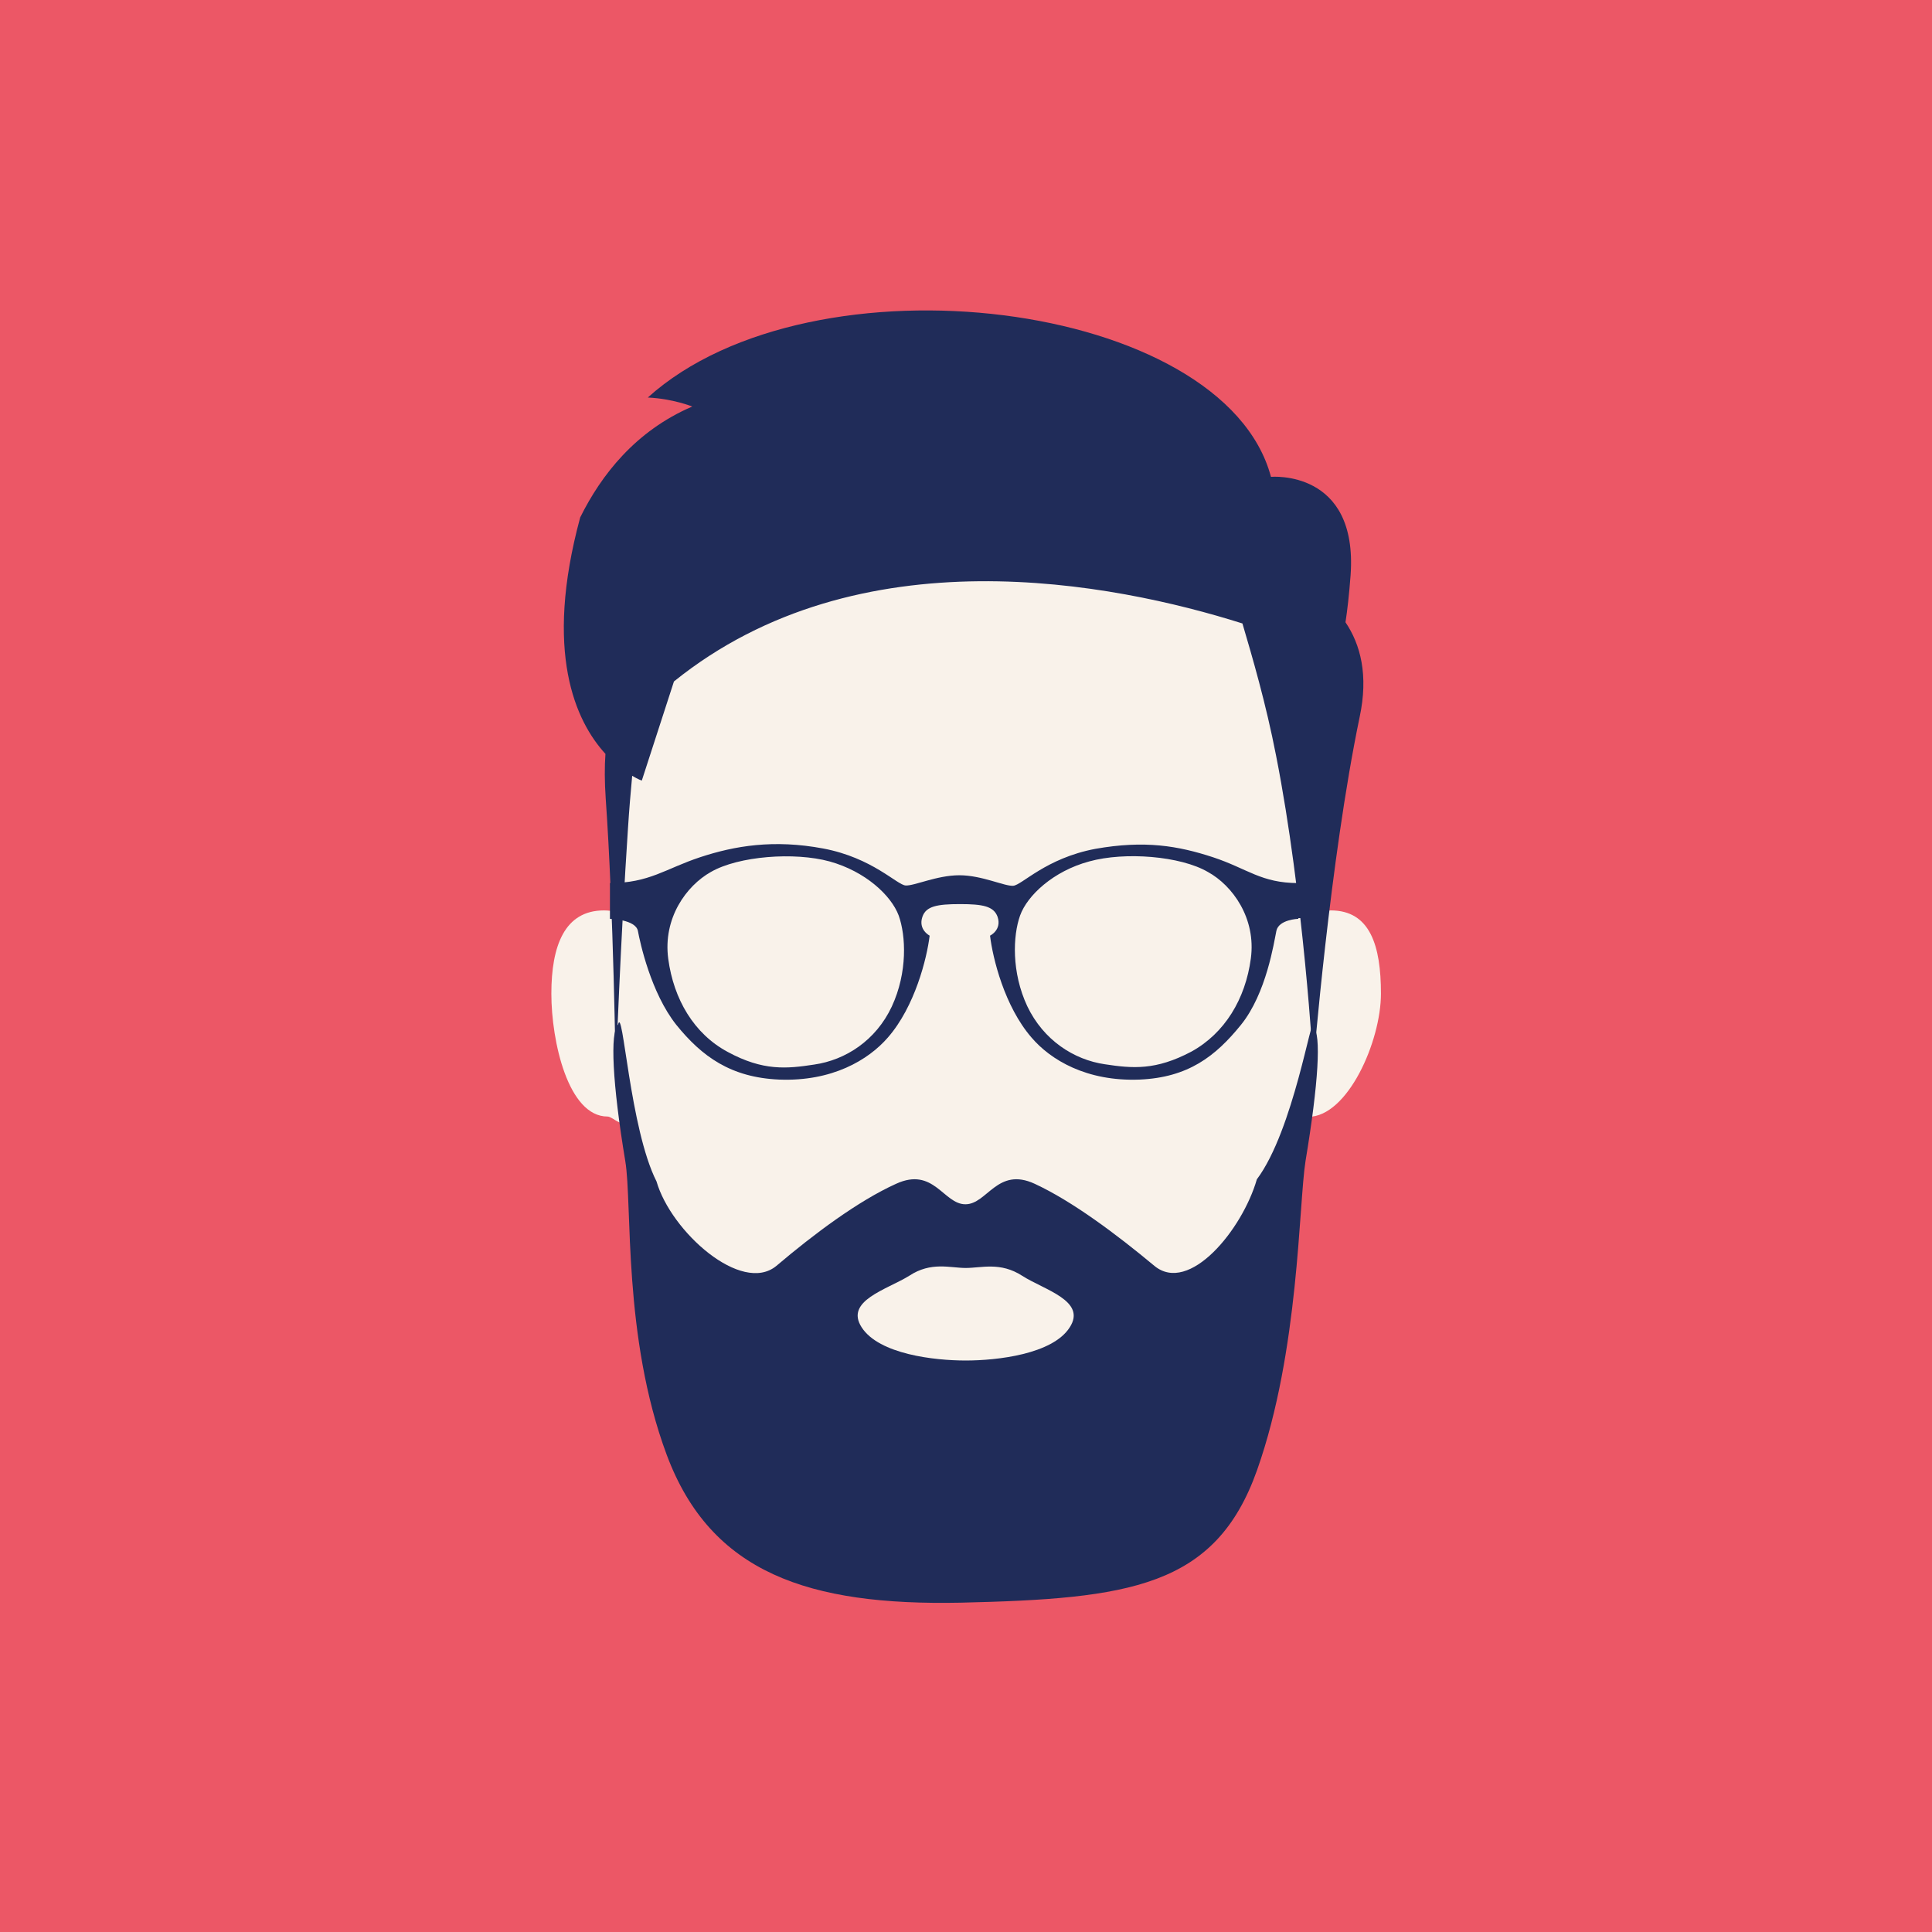
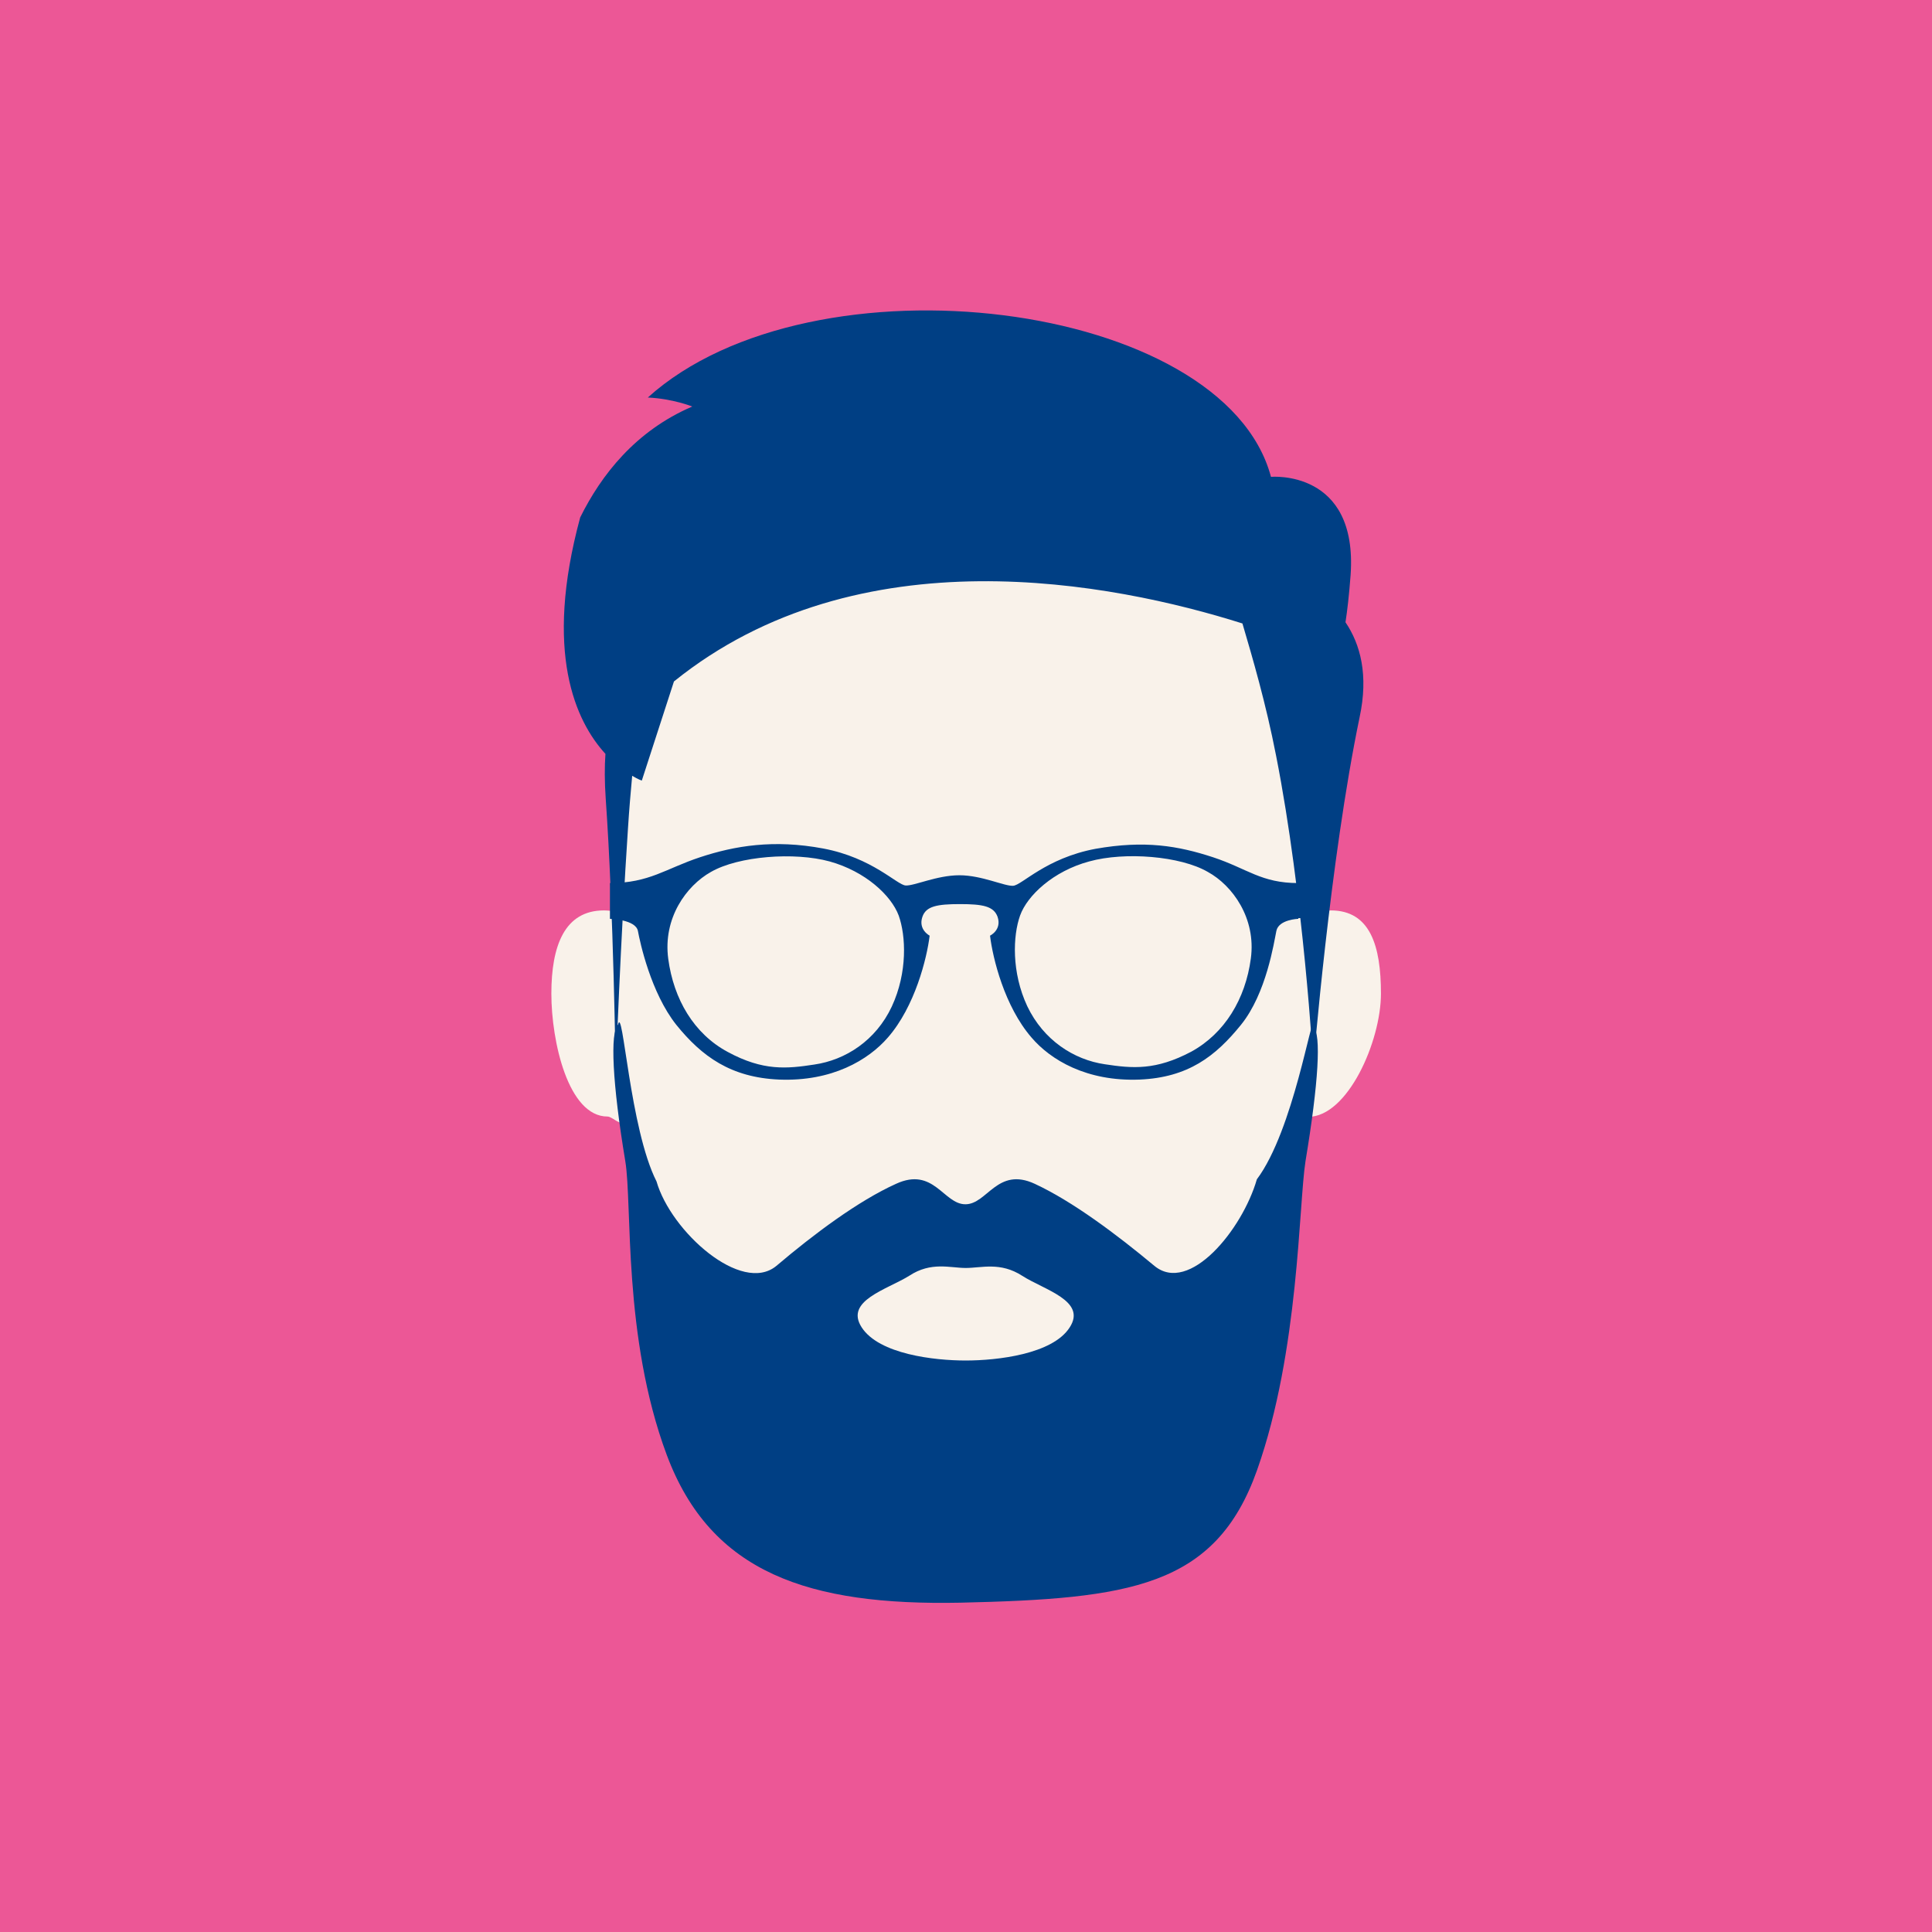
- <svg xmlns="http://www.w3.org/2000/svg" version="1.1" id="Layer_1" x="0px" y="0px" viewBox="24 99.9 643 643" style="enable-background:new 24 99.9 643 643;" xml:space="preserve">
+ <svg xmlns="http://www.w3.org/2000/svg" version="1.1" id="Layer_1" x="0px" y="0px" viewBox="-27 99.9 643 643" style="enable-background:new -27 99.9 643 643;" xml:space="preserve">
  <style type="text/css">
	.st0{fill:#FFFFFF;}
- 	.st1{fill:#EC5766;}
+ 	.st1{fill:#EC5796;}
	.st2{fill:#F9F2EA;}
- 	.st3{fill:#202C59;}
+ 	.st3{fill:#003F84;}
</style>
-   <g>
-     <rect id="path-1_1_" x="207.3" y="291" class="st0" width="276.3" height="431.5" />
-   </g>
  <g id="BG">
</g>
  <g id="Lice">
    <g id="Mask">
	</g>
  </g>
  <g id="Brada">
</g>
  <g id="Kosa">
</g>
-   <rect id="Rectangle_1_" x="24" y="99.9" class="st1" width="643" height="643" />
  <g>
-     <g transform="translate(-28, 1)">
-       <path id="XMLID_6_" class="st2" d="M488.2,403.2c-4.7-40.9-3-85.5-22.9-102.9c-20.6-17.9-63.1-14-92.4-14    c-29.8,0-71.6-2.1-92.3,16.3c-19.4,17.3-18.5,59.7-23.2,99.8c-1.4-0.3-2.9-0.5-4.4-0.5c-13.1,0-17.5,11.8-17.5,27.7    s5.6,40.9,18.7,40.9c1.3,0,3.7,2.4,4.9,2.1c8.3,85.2,54.8,137.3,113.7,137.3c59.1,0,107.9-65.7,116-151.2c2,0.7-3.6,11.9-1.4,11.9    c13.1,0,24.2-25.1,24.2-41c0-16-3.6-27.7-16.7-27.7C492.6,402,490.3,402.4,488.2,403.2z" />
+     <g>
+       <rect id="path-1_1_" x="156.3" y="291" class="st0" width="276.3" height="431.5" />
    </g>
+     <rect id="Rectangle_1_" x="-27" y="99.9" class="st1" width="643" height="643" />
+     <g>
+       <g transform="translate(-28, 1)">
+         <path id="XMLID_6_" class="st2" d="M437.2,403.2c-4.7-40.9-3-85.5-22.9-102.9c-20.6-17.9-63.1-14-92.4-14     c-29.8,0-71.6-2.1-92.3,16.3c-19.4,17.3-18.5,59.7-23.2,99.8c-1.4-0.3-2.9-0.5-4.4-0.5c-13.1,0-17.5,11.8-17.5,27.7     s5.6,40.9,18.7,40.9c1.3,0,3.7,2.4,4.9,2.1c8.3,85.2,54.8,137.3,113.7,137.3c59.1,0,107.9-65.7,116-151.2     c2,0.7-3.6,11.9-1.4,11.9c13.1,0,24.2-25.1,24.2-41c0-16-3.6-27.7-16.7-27.7C441.6,402,439.3,402.4,437.2,403.2z" />
+       </g>
+     </g>
+     <path id="XMLID_3_" class="st3" d="M410.1,441.5c-0.4-5.6-6.5,34.5-18.8,50.9c-4.8,16.7-22.5,38.4-34.1,28.8   c-12.6-10.5-27.3-21.5-39.8-27.3s-15.8,6.8-23.1,6.8c-7.3,0-10.5-12.6-23.1-6.8c-12.6,5.7-27.3,16.7-39.8,27.3   c-11.6,9.6-35.1-11.4-39.9-28.1c-8.9-17.5-11.2-59.1-12.8-52.2c-2.7,2.6-1.9,19.5,2.4,45.4c2.4,14.4-0.9,58.4,13.8,97.8   c14.7,39.4,47.4,50.2,97.7,49.2c56.2-1.3,85-5.1,98.8-44.2c14-39.6,13.8-88.3,16.1-102.8C411.8,460.4,412.8,444.1,410.1,441.5z    M329,541.7c-5.7,8.9-24.1,11-34.6,11s-28.8-2.1-34.6-11c-5.8-8.9,8.4-12.6,15.8-17.2c7.3-4.8,13.6-2.6,18.8-2.6   c5.3,0,11.5-2.1,18.8,2.6C320.5,529.2,334.8,532.8,329,541.7L329,541.7z" />
+     <path class="st3" d="M420.8,307c0.6-3.9,1.2-9,1.7-15.7C425,256,396,258.6,396,258.6c-15.7-58.8-152.6-75.8-207.4-26.4   c8.4,0.4,14.8,3,14.8,3c-18.9,8.1-30.3,22.8-37.3,36.9c-12.2,45-1.5,67.9,8.4,78.7c-0.3,4.2-0.3,9.2,0.1,15   c2.6,36.6,3.3,90.7,3.3,90.7s1.7-45,4.1-80.9c0.4-6.3,0.9-12.1,1.4-17.5c2,1.2,3.2,1.6,3.2,1.6l10.7-33   c61.5-49.6,146.1-32.9,189.2-19.3c3.3,11.2,7.8,26.5,11.2,44c9.2,46.6,12.4,103.1,12.4,103.1s5.5-68.3,15.4-115.9   C428.5,324.6,425.8,314.4,420.8,307z" />
+     <g id="Group_1_" transform="translate(50, 178)">
+       <g id="XMLID_1_">
+         <path id="XMLID_2_" class="st3" d="M287.6,204.4c-16.5,3.1-24.5,12.1-27.4,12.3c-2.9,0.2-10.4-3.5-17.9-3.5s-15.1,3.6-17.9,3.4     c-2.9-0.2-11-9.2-27.4-12.3c-16.5-3.1-29.5-0.9-41,2.9s-16.9,8.6-30,8.6v11.9c0,0,8.5,0.2,9.3,4c0.7,3.8,4.3,20.6,12.8,31.3     c8.5,10.5,18.1,17.5,34.2,18.2c17.6,0.7,29.7-6.5,36.2-14c9-10.3,13-26.4,13.9-33.9c0,0-3.9-2-2.4-6.3c1.2-3.5,4.9-4.2,12.5-4.2     s11.2,0.7,12.5,4.2c1.5,4.4-2.5,6.3-2.5,6.3c0.9,7.5,4.8,23.5,13.8,33.9c6.3,7.4,18.3,14.7,36,14c16.1-0.7,25.2-7.7,33.7-18.2     s11-27.5,11.8-31.3s7.3-4,7.3-4v-11.9c-12.4,0-16.9-4.8-28.4-8.6C315.1,203.4,304,201.5,287.6,204.4z M219.8,256.9     c-5.3,11.3-15.4,17.8-25.8,19.3c-9.1,1.4-17,2.2-28.8-4.2c-11.2-6-18-17.5-19.8-31s6-24.3,14.2-28.9c9.2-5.3,27.8-6.7,39.5-3.5     c11.9,3.3,20.5,11.3,23,18C224.5,233.3,225.1,245.5,219.8,256.9L219.8,256.9z M339.3,240.9c-1.8,13.5-8.7,24.9-19.8,31     c-11.9,6.3-19.6,5.6-28.8,4.2c-10.3-1.5-20.4-8-25.8-19.3c-5.3-11.3-4.8-23.5-2.4-30.2s11.1-14.8,23-18     c11.9-3.3,30.4-1.8,39.5,3.5C333.2,216.6,341.1,227.5,339.3,240.9L339.3,240.9z" />
+       </g>
+       <polygon id="Path-4_1_" class="st3" points="353.8,215.9 361.6,215.8 361.5,227.3 354,227.5   " />
+     </g>
+     <g id="Santa_HAt">
+ 	</g>
  </g>
-   <path id="XMLID_3_" class="st3" d="M461.1,441.5c-0.4-5.6-6.5,34.5-18.8,50.9c-4.8,16.7-22.5,38.4-34.1,28.8  c-12.6-10.5-27.3-21.5-39.8-27.3s-15.8,6.8-23.1,6.8c-7.3,0-10.5-12.6-23.1-6.8c-12.6,5.7-27.3,16.7-39.8,27.3  c-11.6,9.6-35.1-11.4-39.9-28.1c-8.9-17.5-11.2-59.1-12.8-52.2c-2.7,2.6-1.9,19.5,2.4,45.4c2.4,14.4-0.9,58.4,13.8,97.8  s47.4,50.2,97.7,49.2c56.2-1.3,85-5.1,98.8-44.2c14-39.6,13.8-88.3,16.1-102.8C462.8,460.4,463.8,444.1,461.1,441.5z M380,541.7  c-5.7,8.9-24.1,11-34.6,11s-28.8-2.1-34.6-11c-5.8-8.9,8.4-12.6,15.8-17.2c7.3-4.8,13.6-2.6,18.8-2.6c5.3,0,11.5-2.1,18.8,2.6  C371.5,529.2,385.8,532.8,380,541.7L380,541.7z" />
-   <path class="st3" d="M471.8,307c0.6-3.9,1.2-9,1.7-15.7C476,256,447,258.6,447,258.6c-15.7-58.8-152.6-75.8-207.4-26.4  c8.4,0.4,14.8,3,14.8,3c-18.9,8.1-30.3,22.8-37.3,36.9c-12.2,45-1.5,67.9,8.4,78.7c-0.3,4.2-0.3,9.2,0.1,15  c2.6,36.6,3.3,90.7,3.3,90.7s1.7-45,4.1-80.9c0.4-6.3,0.9-12.1,1.4-17.5c2,1.2,3.2,1.6,3.2,1.6l10.7-33  c61.5-49.6,146.1-32.9,189.2-19.3c3.3,11.2,7.8,26.5,11.2,44c9.2,46.6,12.4,103.1,12.4,103.1s5.5-68.3,15.4-115.9  C479.5,324.6,476.8,314.4,471.8,307z" />
-   <g id="Group_1_" transform="translate(50, 178)">
-     <g id="XMLID_1_">
-       <path id="XMLID_2_" class="st3" d="M338.6,204.4c-16.5,3.1-24.5,12.1-27.4,12.3c-2.9,0.2-10.4-3.5-17.9-3.5s-15.1,3.6-17.9,3.4    c-2.9-0.2-11-9.2-27.4-12.3c-16.5-3.1-29.5-0.9-41,2.9s-16.9,8.6-30,8.6v11.9c0,0,8.5,0.2,9.3,4c0.7,3.8,4.3,20.6,12.8,31.3    c8.5,10.5,18.1,17.5,34.2,18.2c17.6,0.7,29.7-6.5,36.2-14c9-10.3,13-26.4,13.9-33.9c0,0-3.9-2-2.4-6.3c1.2-3.5,4.9-4.2,12.5-4.2    c7.6,0,11.2,0.7,12.5,4.2c1.5,4.4-2.5,6.3-2.5,6.3c0.9,7.5,4.8,23.5,13.8,33.9c6.3,7.4,18.3,14.7,36,14    c16.1-0.7,25.2-7.7,33.7-18.2c8.5-10.5,11-27.5,11.8-31.3s7.3-4,7.3-4v-11.9c-12.4,0-16.9-4.8-28.4-8.6    C366.1,203.4,355,201.5,338.6,204.4z M270.8,256.9c-5.3,11.3-15.4,17.8-25.8,19.3c-9.1,1.4-17,2.2-28.8-4.2    c-11.2-6-18-17.5-19.8-31s6-24.3,14.2-28.9c9.2-5.3,27.8-6.7,39.5-3.5c11.9,3.3,20.5,11.3,23,18    C275.5,233.3,276.1,245.5,270.8,256.9L270.8,256.9z M390.3,240.9c-1.8,13.5-8.7,24.9-19.8,31c-11.9,6.3-19.6,5.6-28.8,4.2    c-10.3-1.5-20.4-8-25.8-19.3c-5.3-11.3-4.8-23.5-2.4-30.2c2.4-6.7,11.1-14.8,23-18c11.9-3.3,30.4-1.8,39.5,3.5    C384.2,216.6,392.1,227.5,390.3,240.9L390.3,240.9z" />
-     </g>
-     <polygon id="Path-4_1_" class="st3" points="404.8,215.9 412.6,215.8 412.5,227.3 405,227.5  " />
-   </g>
-   <g id="Santa_HAt">
- </g>
</svg>
